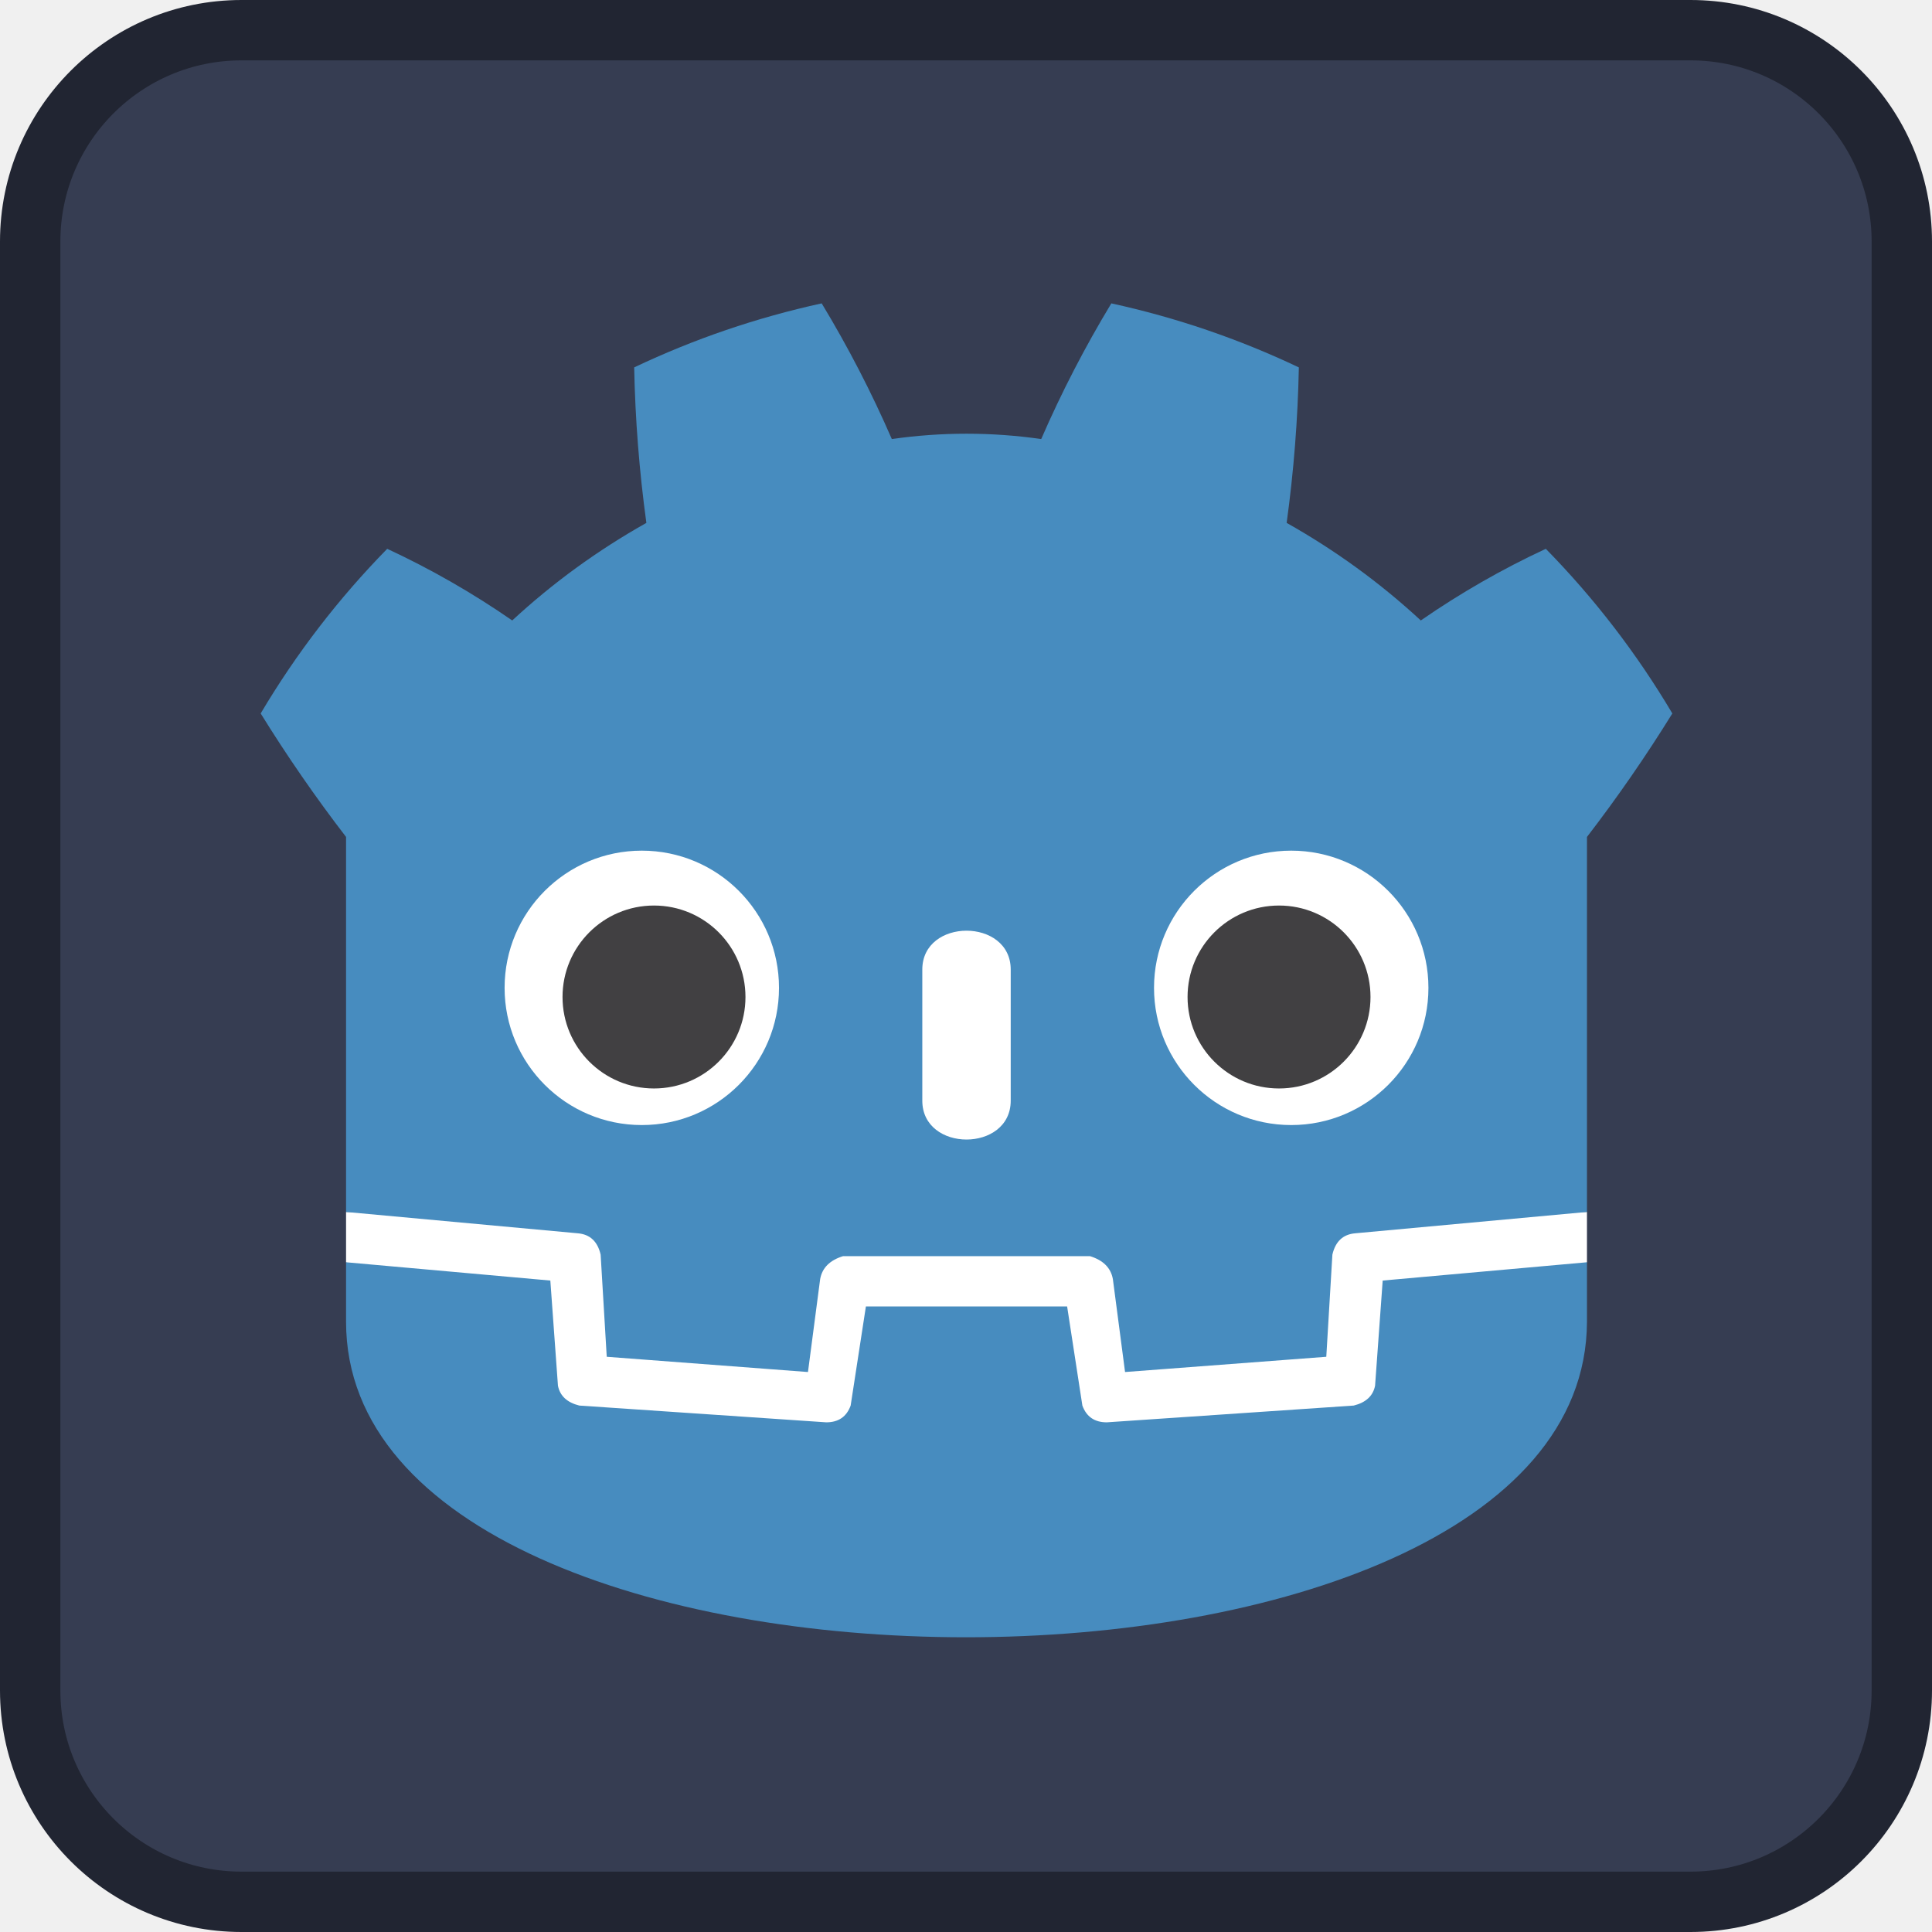
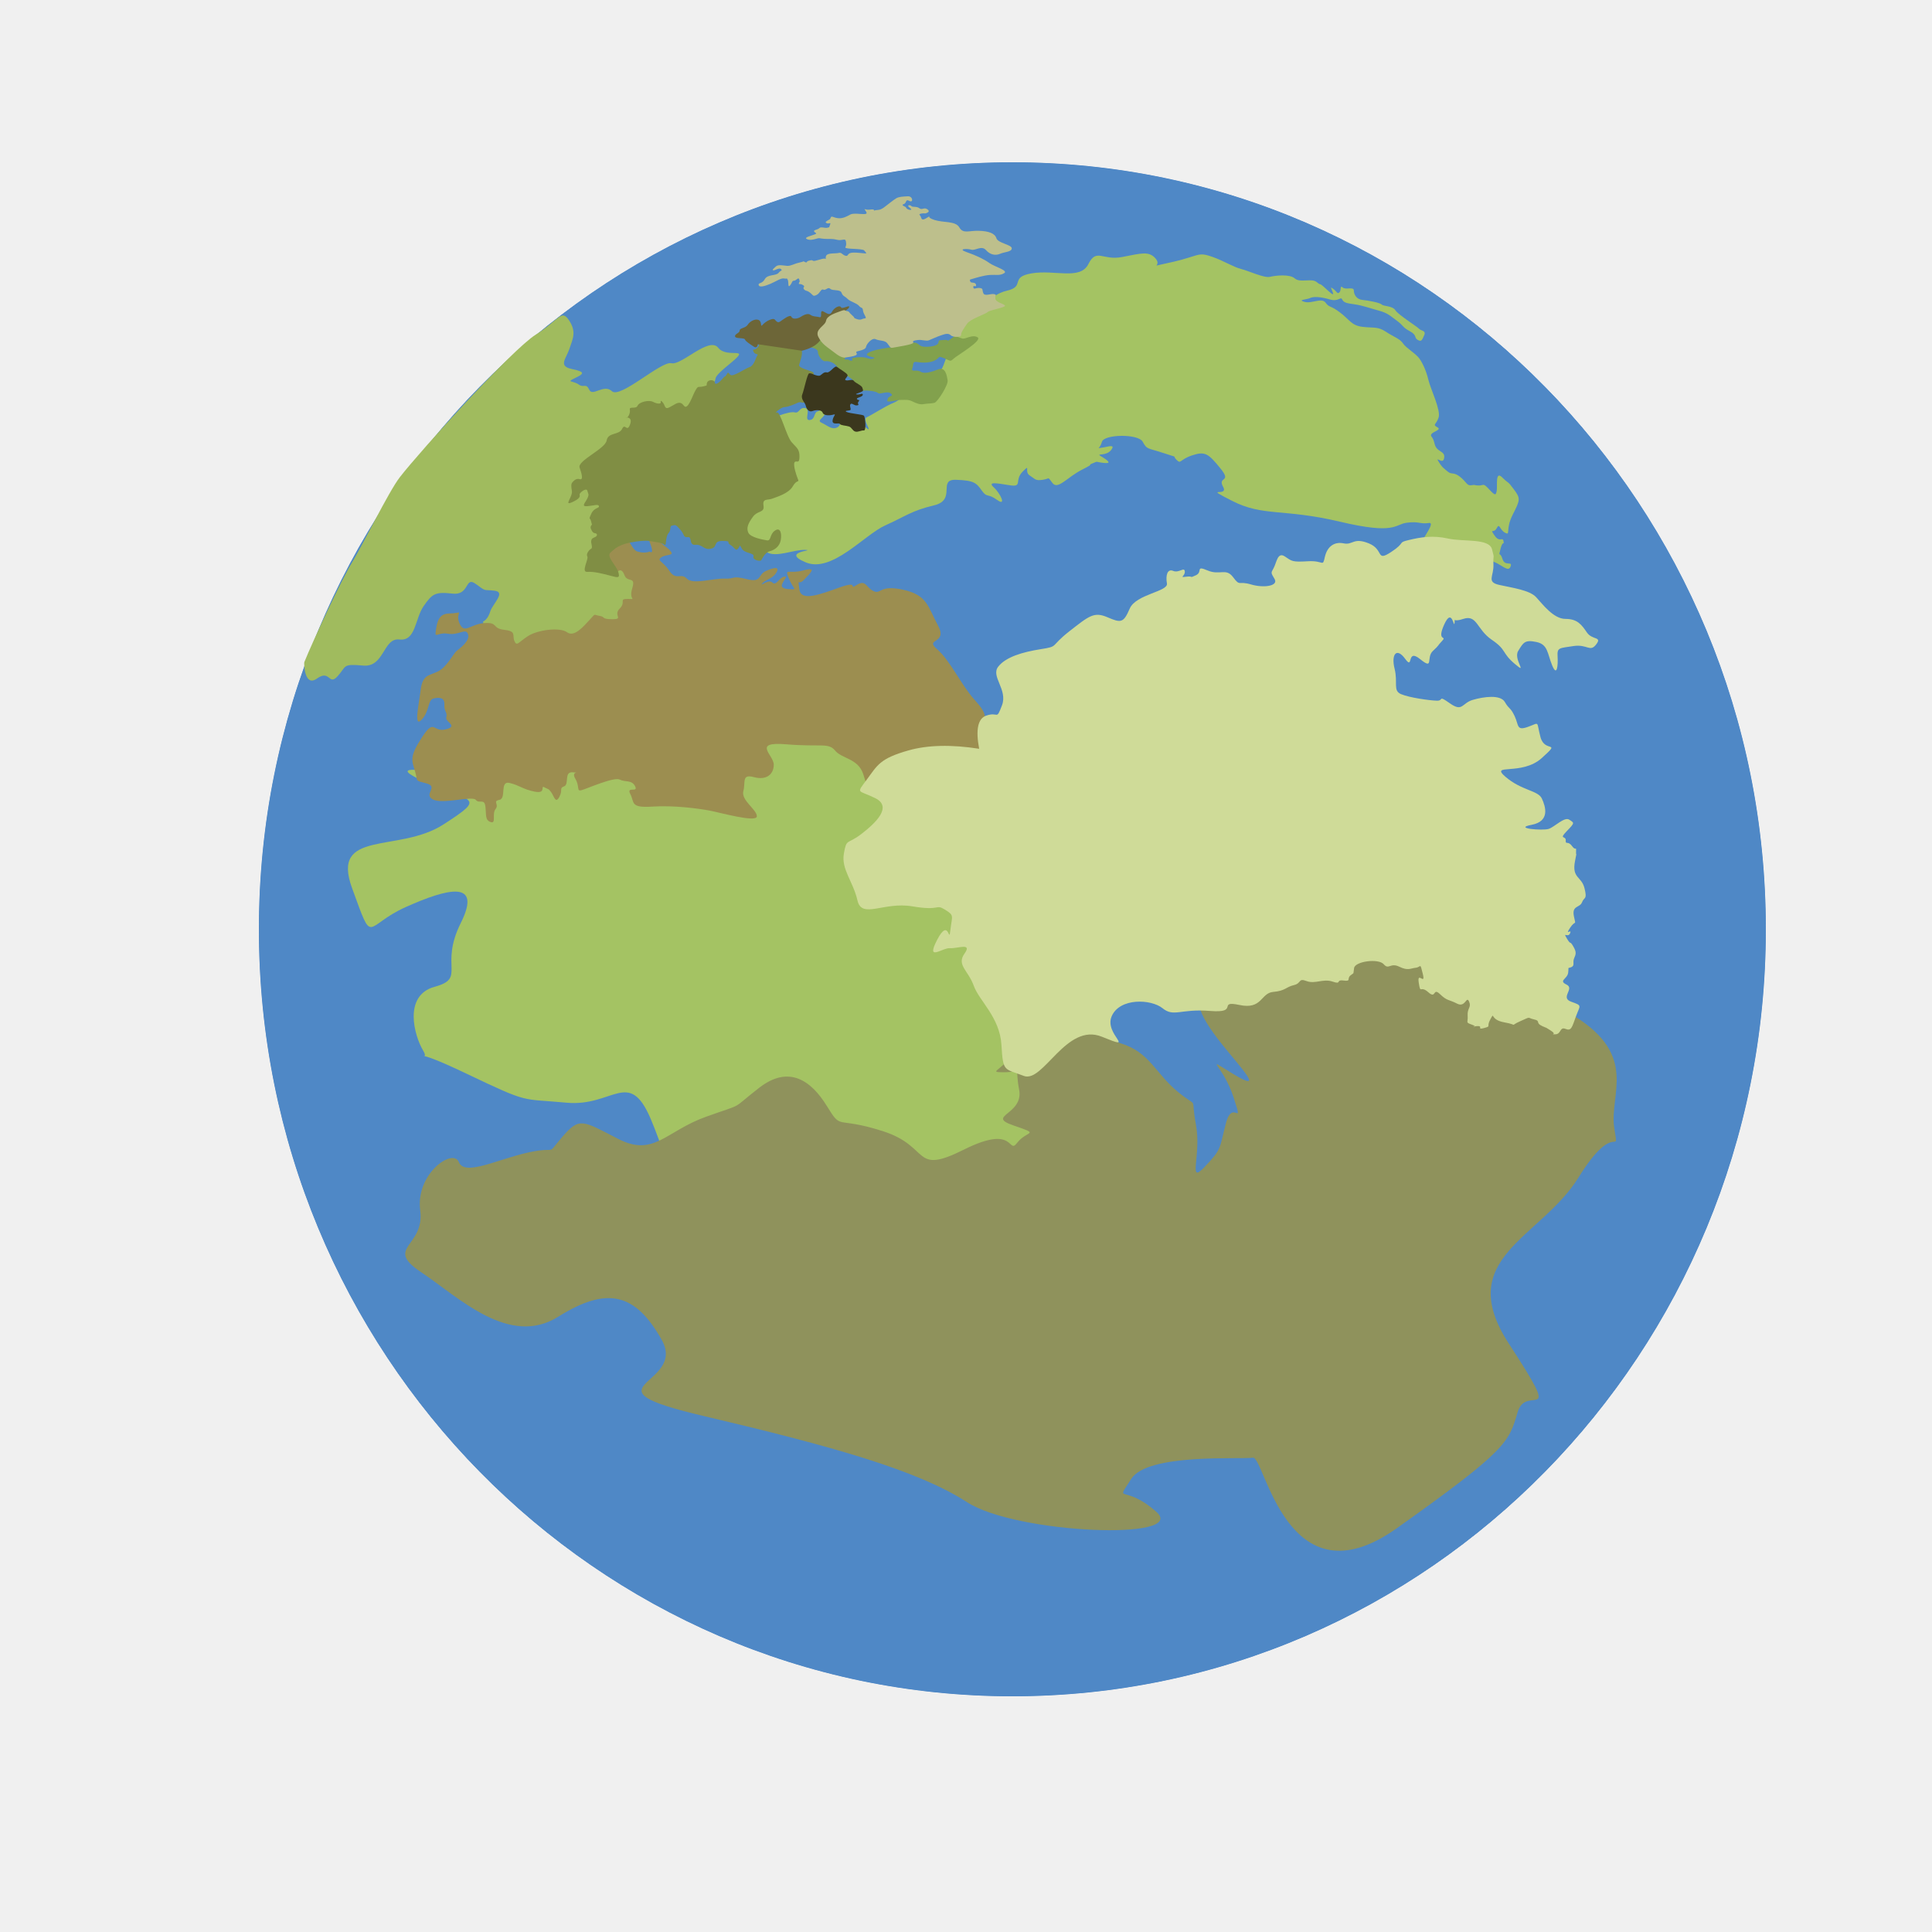
- <svg xmlns="http://www.w3.org/2000/svg" height="128" width="128">
-   <rect x="2" y="2" width="124" height="124" rx="14" fill="#363d52" stroke="#212532" stroke-width="4" />
-   <g transform="scale(.101) translate(122 122)">
-     <g fill="#fff">
-       <path d="M105 673v33q407 354 814 0v-33z" />
-       <path d="m105 673 152 14q12 1 15 14l4 67 132 10 8-61q2-11 15-15h162q13 4 15 15l8 61 132-10 4-67q3-13 15-14l152-14V427q30-39 56-81-35-59-83-108-43 20-82 47-40-37-88-64 7-51 8-102-59-28-123-42-26 43-46 89-49-7-98 0-20-46-46-89-64 14-123 42 1 51 8 102-48 27-88 64-39-27-82-47-48 49-83 108 26 42 56 81zm0 33v39c0 276 813 276 814 0v-39l-134 12-5 69q-2 10-14 13l-162 11q-12 0-16-11l-10-65H446l-10 65q-4 11-16 11l-162-11q-12-3-14-13l-5-69z" fill="#478cbf" />
-       <path d="M483 600c0 34 58 34 58 0v-86c0-34-58-34-58 0z" />
-       <circle cx="725" cy="526" r="90" />
-       <circle cx="299" cy="526" r="90" />
-     </g>
-     <g fill="#414042">
-       <circle cx="307" cy="532" r="60" />
-       <circle cx="717" cy="532" r="60" />
-     </g>
+ <svg xmlns="http://www.w3.org/2000/svg" style="isolation:isolate" viewBox="0 0 500 500" width="500pt" height="500pt">
+   <defs>
+     <clipPath id="_clipPath_llY8xUrpsi34q0jpvodsFnzolpsGwv7s">
+       <rect width="500" height="500" />
+     </clipPath>
+   </defs>
+   <g clip-path="url(#_clipPath_llY8xUrpsi34q0jpvodsFnzolpsGwv7s)">
+     <mask id="_mask_ADNDLEgg5o5MebSLaTzBAdtIi4qBfluF">
+       <ellipse vector-effect="non-scaling-stroke" cx="262" cy="240.5" rx="195" ry="198.5" fill="white" stroke="none" />
+     </mask>
+     <ellipse vector-effect="non-scaling-stroke" cx="262" cy="240.5" rx="195" ry="198.5" fill="rgb(79,136,198)" />
+     <ellipse vector-effect="non-scaling-stroke" cx="262" cy="240.5" rx="195" ry="198.5" fill="rgb(79,136,198)" mask="url(#_mask_ADNDLEgg5o5MebSLaTzBAdtIi4qBfluF)" stroke-width="18" stroke="none" stroke-linejoin="miter" stroke-linecap="square" stroke-miterlimit="3" />
+     <path d=" M 123 201.75 Q 97.125 196.5 109.5 202.125 C 121.875 207.75 126.375 205.875 114.75 213.375 C 103.125 220.875 85.5 214.5 91.125 229.875 C 96.75 245.25 94.125 239.625 105 234.75 C 115.875 229.875 124.875 227.625 119.25 238.875 C 113.625 250.125 120.75 253.125 112.5 255.375 C 104.25 257.625 107.25 268.125 109.5 271.875 C 111.75 275.625 104.25 270 120.75 277.875 C 137.25 285.75 134.625 284.25 146.625 285.375 C 158.625 286.5 162.75 276.375 168.375 289.5 C 174 302.625 172.875 311.625 195.75 300.375 C 218.625 289.125 215.25 304.875 243.375 303.375 C 271.5 301.875 285.75 333.375 285.375 305.625 C 285 277.875 282.75 281.625 274.125 247.125 C 265.5 212.625 259.875 197.25 241.5 184.5 C 223.125 171.75 183.75 166.875 156 173.25 Q 128.25 179.625 123 201.75 Z " fill="rgb(164,195,99)" />
+     <path d=" M 310.5 260.75 Q 311.25 264 316.25 270.25 C 321.25 276.5 327.5 283 319.25 278 C 311 273 316.5 275.5 319.25 284 C 322 292.5 319 284 317.25 290.75 C 315.5 297.5 316.25 297.25 311.75 302 C 307.25 306.75 311 299 309.5 291 C 308 283 310.5 287.25 304.75 282.5 C 299 277.75 297.5 272.25 290 270 C 282.5 267.75 277.25 253.75 273 262.75 C 268.75 271.75 266.25 263 263.5 270 C 260.75 277 254.75 277.5 259.75 277.5 C 264.75 277.5 262.5 275.5 263.75 282 C 265 288.5 255 288.75 262.25 291.25 C 269.5 293.75 265.75 292.5 263.25 295.75 C 260.75 299 263 290.75 249.5 297.5 C 236 304.25 241 296.75 228.5 292.75 C 216 288.75 218 292.75 214 286.25 C 210 279.75 204.25 275.5 196.5 281.5 C 188.75 287.5 193.25 285.25 182.75 289 C 172.25 292.75 169.25 299.5 160 294.75 C 150.75 290 150 289 145.5 294.25 C 141 299.5 144.75 296.5 136.75 298.25 C 128.75 300 120.25 304.5 118.75 300.75 C 117.25 297 107.5 303.75 108.75 313.25 C 110 322.75 99.25 322.75 109 329.25 C 118.75 335.75 131.75 348.75 144.5 340.75 C 157.25 332.75 164.5 334.75 171.25 346.75 C 178 358.75 149.25 358.75 182.25 366.5 C 215.25 374.25 237.5 380.5 250.25 388.75 C 263 397 307.75 398.75 299.25 391.25 C 290.75 383.75 288.5 389.5 292.75 382.75 C 297 376 321.25 377.75 324.25 377.25 C 327.25 376.75 333 415.75 361.5 395.5 C 390 375.25 390.5 373.25 392.75 365.5 C 395 357.75 405 370 390.5 347.75 C 376 325.5 398.75 320.5 408.5 304.75 C 418.25 289 419 300.25 417.75 291.75 C 416.5 283.25 424 273.25 407.5 263 C 391 252.75 401 243.25 380.25 234 C 359.5 224.75 339 216.25 315 228.75 Q 291 241.25 310.5 260.75 Z " fill="rgb(143,146,92)" />
+     <path d=" M 125 160.875 Q 126.25 160.25 126.875 158.25 C 127.5 156.25 131 153.25 128 152.875 C 125 152.5 126 153.25 123.125 151.125 C 120.25 149 121.625 154.125 117.125 153.625 C 112.625 153.125 111.875 153.625 109.625 156.875 C 107.375 160.125 107.625 166 103.375 165.5 C 99.125 165 99.5 172.75 94 172.25 C 88.5 171.75 89.75 172.375 87.375 175 C 85 177.625 85.5 173.125 82 175.625 C 78.781 177.924 78.635 171.66 78.75 171.375 C 81.125 165.5 88.5 149.797 91.125 145.547 C 93.75 141.297 100.547 127.266 103.5 123.469 C 108.988 116.413 132.625 90.375 138.625 86.625 C 144.625 82.875 145.25 79.875 147.25 82.875 C 149.25 85.875 148.25 87.625 147.375 90.25 C 146.5 92.875 144.375 94.75 148 95.5 C 151.625 96.25 151.125 96.75 148.75 97.875 C 146.375 99 148.375 98.5 149.75 99.5 C 151.125 100.5 151.625 99 152.5 100.875 C 153.375 102.75 156.25 99.25 158.375 101.25 C 160.5 103.25 171.125 93.375 173.75 94 C 176.375 94.625 183.5 87 185.875 90 C 188.25 93 194.875 89.25 188.75 94.25 C 182.625 99.25 187.125 97.125 183.375 100.375 C 179.625 103.625 182.5 118.75 172.25 114.5 C 162 110.25 159.75 117 156.75 123.625 C 153.75 130.25 161.875 126.75 161.625 134.625 C 161.375 142.5 156.375 138.875 162 143.5 Q 167.625 148.125 171.25 155 L 160.125 171 L 128.25 175.125 L 125 160.875 Z " fill="rgb(160,187,94)" />
+     <path d=" M 201.516 107.578 Q 204.609 106.453 205.734 106.734 C 206.859 107.016 206.859 105.328 208.406 105.609 C 209.953 105.891 207.984 108.844 209.531 108.703 C 211.078 108.563 210.516 106.734 211.641 106.453 C 212.766 106.172 213.75 104.203 213.75 106.172 C 213.75 108.141 211.078 108.703 212.625 109.406 C 214.172 110.109 215.156 111.234 216.563 110.672 C 217.969 110.109 216.984 108.141 219.656 108.984 C 222.328 109.828 222.609 109.547 224.297 110.813 C 225.984 112.078 223.031 108.563 224.297 108 C 225.563 107.438 229.219 105.047 231.328 104.203 C 233.438 103.359 233.016 102.094 234.703 103.078 C 236.391 104.063 240.891 100.406 243.281 100.125 C 245.672 99.844 242.438 97.453 243.703 95.484 C 244.969 93.516 246.516 85.219 250.172 83.109 C 253.828 81 255.656 76.359 260.578 75.234 C 265.5 74.109 261.141 71.719 267.047 70.734 C 272.953 69.75 279.563 72.563 281.672 68.344 C 283.781 64.125 285.328 67.5 290.391 66.516 C 295.453 65.531 297.281 64.969 298.969 66.797 C 300.656 68.625 297.984 69.047 300.375 68.484 C 302.766 67.922 304.594 67.641 307.688 66.656 C 310.781 65.672 311.063 65.531 313.875 66.516 C 316.688 67.5 319.219 69.117 321.188 69.609 C 323.156 70.102 327.164 72 328.641 71.648 C 330.117 71.297 333.773 70.875 335.109 72.07 C 336.445 73.266 339.469 71.93 340.734 72.984 C 342 74.039 341.227 72.984 342.703 74.32 C 344.18 75.656 345.305 76.781 344.953 75.727 C 344.602 74.672 344.039 74.039 345.023 74.742 C 346.008 75.445 346.078 76.219 346.641 75.656 C 347.203 75.094 346.711 73.688 347.484 74.391 C 348.258 75.094 350.367 74.109 350.367 75.164 C 350.367 76.219 351.07 77.484 352.617 77.625 C 354.164 77.766 357.117 78.328 357.609 78.82 C 358.102 79.313 360.352 79.102 361.125 80.297 C 361.898 81.492 366.75 84.516 367.242 85.078 C 367.734 85.641 369.141 85.5 368.578 86.766 C 368.016 88.031 367.875 88.523 366.891 87.961 C 365.906 87.398 366.82 86.766 364.852 85.711 C 362.883 84.656 363.305 84.305 361.477 82.969 C 359.648 81.633 359.086 81 356.766 80.367 C 354.445 79.734 352.547 79.031 350.508 78.75 C 348.469 78.469 347.766 78.328 347.344 77.484 C 346.922 76.641 346.43 78.188 344.109 77.484 C 341.789 76.781 339.891 76.711 339.047 77.133 C 338.203 77.555 335.672 77.555 337.57 78.117 C 339.469 78.68 342 76.922 343.055 78.328 C 344.109 79.734 344.18 78.891 346.781 80.859 C 349.383 82.828 349.734 84.234 352.617 84.586 C 355.5 84.938 356.555 84.445 358.664 85.852 C 360.773 87.258 362.25 87.609 363.094 88.875 C 363.938 90.141 366.539 91.547 367.453 92.953 C 368.367 94.359 369.141 96.117 369.703 98.438 C 370.266 100.758 372.938 106.172 372.305 108.07 C 371.672 109.969 370.617 109.828 372.023 110.602 C 373.43 111.375 369.563 111.867 370.477 112.992 C 371.391 114.117 371.039 115.242 371.953 116.156 C 372.867 117.07 374.063 117.07 373.711 118.688 C 373.359 120.305 371.32 117.844 372.305 119.461 C 373.289 121.078 373.711 121.219 374.695 122.063 C 375.68 122.906 376.172 122.063 377.859 123.398 C 379.547 124.734 379.617 125.789 380.813 125.578 C 382.008 125.367 381.375 125.648 382.711 125.648 C 384.047 125.648 383.766 124.875 385.383 126.633 C 387 128.391 387.141 128.18 387.352 126.984 C 387.563 125.789 386.93 121.711 388.758 123.539 C 390.586 125.367 390.023 124.242 391.781 126.633 C 393.539 129.023 393.469 129.305 391.5 133.172 C 389.531 137.039 391.008 138.656 389.531 137.883 C 388.055 137.109 388.125 135.211 387.352 136.688 C 386.578 138.164 385.453 136.617 386.789 138.586 C 388.125 140.555 388.898 138.797 389.109 140.063 C 389.32 141.328 388.969 139.57 388.336 142.031 C 387.703 144.492 388.195 142.523 388.828 144.633 C 389.461 146.742 391.5 145.055 390.938 146.602 C 390.375 148.148 388.828 146.32 386.789 145.477 C 384.75 144.633 383.273 143.578 382.008 143.367 C 380.742 143.156 382.711 142.734 378.352 141.188 C 373.992 139.641 370.898 141.961 372.094 142.313 C 373.289 142.664 374.766 144.07 375.469 143.578 C 376.172 143.086 373.43 143.438 371.813 143.578 C 370.195 143.719 368.227 142.945 367.313 142.172 C 366.398 141.398 372.023 135 369.773 135.352 C 367.523 135.703 367.313 134.859 364.078 135.281 C 360.844 135.703 361.266 138.445 346.711 135 C 332.156 131.555 326.953 133.734 318.938 129.656 C 310.922 125.578 318.094 128.813 316.547 126 C 315 123.188 318.938 125.016 315.844 121.219 C 312.75 117.422 311.906 116.719 308.531 117.844 C 305.156 118.969 305.719 120.234 304.453 118.969 C 303.188 117.703 305.438 118.688 301.219 117.281 C 297 115.875 296.859 116.438 295.734 114.328 C 294.609 112.219 285.75 112.359 285.188 114.328 C 284.625 116.297 283.641 116.016 285.047 115.875 C 286.453 115.734 288.844 114.75 287.578 116.438 C 286.313 118.125 283.641 117.281 284.766 117.984 Q 288.422 120.094 285.75 119.813 C 283.078 119.531 284.484 119.25 282.656 119.953 C 280.828 120.656 284.063 119.531 280.125 121.5 C 276.188 123.469 273.797 126.844 272.391 125.016 C 270.984 123.188 271.828 123.891 269.859 124.172 C 267.891 124.453 268.031 124.031 266.484 123.047 C 264.938 122.063 266.906 119.813 264.656 122.063 C 262.406 124.313 264.797 126.141 261.281 125.578 C 257.766 125.016 255.516 124.594 257.203 126.141 C 258.891 127.688 260.578 131.203 258.047 129.375 C 255.516 127.547 255.516 128.953 254.109 126.984 C 252.703 125.016 252.141 124.313 247.359 124.172 C 242.578 124.031 247.641 129.375 241.734 130.781 C 235.828 132.188 234.422 133.594 229.078 135.984 C 223.734 138.375 215.297 148.359 208.547 145.547 C 201.797 142.734 211.359 142.453 208.406 142.313 C 205.453 142.172 200.813 144.422 198.422 142.875 C 196.031 141.328 185.906 141.188 190.828 133.734 C 195.75 126.281 195.188 108.844 198.281 108 Q 201.375 107.156 201.516 107.578 Z " fill="rgb(164,195,99)" />
+     <path d=" M 159.75 148 Q 160.875 146.875 161.625 148.875 C 162.375 150.875 164.625 149 163.625 152.25 C 162.625 155.5 165 155 162.5 155 C 160 155 162.125 155.75 160.375 157.5 C 158.625 159.25 161.5 160.25 158.5 160.25 C 155.5 160.25 156.75 159.625 155.125 159.375 C 153.5 159.125 154.25 158.625 152.625 160.375 C 151 162.125 148.625 165 146.75 163.625 C 144.875 162.25 139.125 163 136.625 164.625 C 134.125 166.25 133.75 167.375 133.125 165.875 C 132.5 164.375 133.75 163.375 130.5 163 C 127.25 162.625 129 161 125.375 161.25 C 121.75 161.5 120.25 164.125 119 161.5 C 117.75 158.875 119.875 158.25 118 158.625 C 116.125 159 113.75 158 113 162 C 112.25 166 112.875 163.5 115.875 164 C 118.875 164.5 120.5 162.375 121.125 164.125 C 121.75 165.875 118.875 167.875 118.125 168.5 C 117.375 169.125 115.625 172.625 113.375 173.75 C 111.125 174.875 109.375 174.5 108.875 178.5 C 108.375 182.5 107 188.5 109.125 186.25 C 111.25 184 110.625 181.125 112.25 180.75 C 113.875 180.375 115.125 180.625 115 182.375 C 114.875 184.125 115.875 184.375 115.5 185.625 C 115.125 186.875 118.75 187.875 115.375 188.75 C 112 189.625 112.5 185.75 109.25 190.75 C 106 195.75 106.5 196.625 107.375 199.5 C 108.25 202.375 107.125 201.875 110.375 202.75 C 113.625 203.625 109.5 205.5 112 206.875 C 114.5 208.25 122.25 205.875 123.125 207 C 124 208.125 125.375 206.5 125.625 208.75 C 125.875 211 125.5 212.25 127 212.75 C 128.5 213.25 127.25 210.625 128.25 209.375 C 129.25 208.125 127.375 207.375 129.25 207 C 131.125 206.625 129.25 202 131.875 202.625 C 134.5 203.25 135.25 204.25 138.375 204.875 C 141.5 205.5 139.75 203.125 140.875 203.75 C 142 204.375 141.875 204 142.625 205 C 143.375 206 143.75 208.125 144.75 206.25 C 145.75 204.375 144.625 204 146 203.5 C 147.375 203 145.875 199.625 148.25 199.875 C 150.625 200.125 147.625 199.375 148.875 201.5 C 150.125 203.625 149.125 204.875 150.5 204.5 C 151.875 204.125 158.875 201 160.375 201.75 C 161.875 202.5 163.5 201.75 164.375 203.5 C 165.25 205.25 162 203.375 163.125 205.5 C 164.25 207.625 163 209.125 168.75 208.75 C 174.5 208.375 180.75 209.25 183.5 209.75 C 186.25 210.25 195.875 213 195.875 211.25 C 195.875 209.5 191.75 207.125 192.375 204.75 C 193 202.375 191.875 200.25 195.125 201.125 C 198.375 202 200.25 200.375 200.25 197.875 C 200.25 195.375 194.5 191.875 203.5 192.625 C 212.5 193.375 214.375 192.125 216.125 194.25 C 217.875 196.375 222 196.25 223.375 200.25 C 224.75 204.25 223.625 203.625 227.375 203.625 C 231.125 203.625 232.375 200.375 236.875 202.375 C 241.375 204.375 247.75 202.5 248.875 200 C 250 197.5 252.75 198.75 253.625 196.625 C 254.5 194.5 253.25 191.75 254.25 188.625 C 255.25 185.5 255.5 184.75 252.125 181 C 248.75 177.25 245.875 170.875 242.5 168 C 239.125 165.125 245.375 166.75 242.75 161.875 C 240.125 157 240 154 233.75 152.625 C 227.5 151.25 228.125 153.875 226.125 153 C 224.125 152.125 224.125 149.875 221.75 151.375 C 219.375 152.875 222.625 150.125 217.375 152 C 212.125 153.875 207.25 155.75 206.875 152.5 C 206.5 149.25 206.5 151.75 208.125 150 C 209.75 148.25 211.625 146.625 207.875 147.625 C 204.125 148.625 203 146.875 204.125 149.625 C 205.25 152.375 206.25 152.5 205 152.5 C 203.75 152.5 202 152.375 202.375 151.25 C 202.75 150.125 204.125 149 202.875 149.25 C 201.625 149.5 200.875 151.75 199.875 150.75 C 198.875 149.75 196.5 152 197.25 151 C 198 150 199.875 149.875 200.875 148.25 C 201.875 146.625 200.5 146.75 198.25 147.75 C 196 148.75 197.25 150.875 193.25 149.875 C 189.25 148.875 190.375 149.875 187.5 149.75 C 184.625 149.625 179.25 151.375 177.75 149.75 C 176.25 148.125 175 150.375 173.25 147.75 C 171.5 145.125 169.875 145.125 171.125 144.25 C 172.375 143.375 174.5 143.875 173.625 142.75 C 172.75 141.625 172.125 141.5 171.375 140.75 C 170.625 140 167.625 139 168.125 140.25 C 168.625 141.5 169.25 143.5 168.125 142.75 Q 166.75 143.25 165 142.75 C 163.25 142.25 162.75 138.25 160.625 139 C 158.5 139.75 157.5 141.25 157 143 C 156.5 144.75 156.375 145.875 158 146.875 Q 159.625 147.875 159.75 148 Z " fill="rgb(156,142,80)" />
+     <path d=" M 209.988 89.93 Q 211.711 90.316 211.676 91.125 C 211.641 91.934 212.801 93.586 213.574 93.48 C 214.348 93.375 215.895 93.691 216.773 95.063 C 217.652 96.434 219.902 97.559 220.641 98.262 C 221.379 98.965 222.609 101.25 223.5 101.109 C 224.391 100.969 226.781 101.25 227.25 101.719 C 227.719 102.188 229.594 101.063 230.531 101.813 C 231.469 102.563 230.016 102.422 229.781 103.125 C 229.547 103.828 229.313 104.063 230.953 103.828 C 232.594 103.594 232.031 103.5 233.203 103.5 C 234.375 103.5 235.031 103.359 236.109 103.875 C 237.188 104.391 238.078 104.766 239.063 104.578 C 240.047 104.391 240.984 104.484 241.828 104.25 C 242.672 104.016 245.438 99.609 245.25 98.438 C 245.063 97.266 244.688 94.875 242.859 95.578 C 241.031 96.281 239.25 96.844 238.219 96.188 C 237.188 95.531 235.688 96.422 236.109 95.297 C 236.531 94.172 236.016 93.469 237.422 93.703 C 238.828 93.938 240.844 93.938 242.109 93.188 C 243.375 92.438 242.625 92.016 244.359 92.719 C 246.094 93.422 245.859 93.656 246.797 92.813 C 247.734 91.969 254.391 88.078 252.984 87.281 C 251.578 86.484 249.844 87.844 249.047 87.609 C 248.25 87.375 248.344 87.375 247.781 87.141 C 247.219 86.906 247.031 86.953 246 87.75 C 244.969 88.547 245.578 87.797 244.219 87.984 C 242.859 88.172 243.094 87.797 242.813 88.781 C 242.531 89.766 239.25 89.953 238.406 89.578 C 237.563 89.203 237.469 88.406 235.734 88.734 C 234 89.063 232.406 89.625 229.172 90.094 C 225.938 90.563 223.875 91.406 224.438 91.922 C 225 92.438 227.109 92.484 225.984 92.813 C 224.859 93.141 224.578 92.484 223.031 92.438 C 221.484 92.391 220.125 92.672 220.547 92.953 C 220.969 93.234 220.219 93.516 219.75 93.188 C 219.281 92.859 219.328 93.188 218.719 93 C 218.109 92.813 219.75 92.25 218.813 91.172 C 217.875 90.094 216.234 90.375 216.469 89.109 C 216.703 87.844 216.375 88.359 214.594 87.563 Q 212.813 86.766 211.828 86.859 L 209.988 89.93 Z " fill="rgb(130,161,77)" />
+     <path d=" M 196 89 Q 196.813 89.156 196 90 C 195.188 90.844 194.602 90.102 195 91 C 195.398 91.898 196.391 91.469 196 92 C 195.609 92.531 195.133 94.656 194 95 C 192.867 95.344 189.633 97.672 189 97 C 188.367 96.328 188.477 96.195 188 97 C 187.523 97.805 187.883 96.93 187 98 C 186.117 99.07 185.078 99.773 185 99 C 184.922 98.227 183.328 98.156 183 99 C 182.672 99.844 183.367 99.664 182 100 C 180.633 100.336 180.773 99.695 180 101 C 179.227 102.305 178.008 106.359 177 105 C 175.992 103.641 175.102 104.391 174 105 C 172.898 105.609 172.367 106.008 172 105 C 171.633 103.992 170.789 103.375 171 104 C 171.211 104.625 170.094 104.57 169 104 C 167.906 103.43 165.398 104.039 165 105 C 164.602 105.961 162.805 105.055 163 106 C 163.195 106.945 162.422 108.422 162 108 Q 163.789 108.063 163 110 C 162.211 111.938 161.758 109.359 161 111 C 160.242 112.641 157.344 111.844 157 114 C 156.656 116.156 149.391 119.234 150 121 C 150.609 122.766 151.008 124.32 150 124 Q 148.992 123.68 148 125 Q 147.711 125.469 148 127 C 148.289 128.531 145.813 130.977 148 130 C 150.188 129.023 150.094 128.453 150 128 C 149.906 127.547 151.773 126.102 152 127 C 152.227 127.898 152.547 127.852 152 129 C 151.453 130.148 150.297 131.148 152 131 C 153.703 130.852 154.891 130.375 155 131 C 155.109 131.625 153.773 131.281 153 133 C 152.227 134.719 152.719 133.734 153 135 C 153.281 136.266 153.281 135.563 153 136 C 152.719 136.438 152.875 136.75 153 137 C 153.125 137.25 153.344 137.938 154 138 C 154.656 138.063 154.656 138.719 154 139 C 153.344 139.281 153.094 139.375 153 140 C 152.906 140.625 153.469 141.75 153 142 C 152.531 142.25 151.594 143.313 152 144 C 152.406 144.688 150.281 148.125 152 148 C 153.719 147.875 156 148.469 158 149 C 160 149.531 160.5 149.656 160 148 C 159.5 146.344 156.844 144.031 158 143 C 159.156 141.969 159.438 141.656 161 141 C 162.563 140.344 166.625 139.75 168 140 C 169.375 140.25 171.5 140.438 172 141 C 172.5 141.563 172.156 138.906 173 138 C 173.844 137.094 173.125 136.125 174 136 C 174.875 135.875 174.75 135.625 176 137 C 177.25 138.375 176.75 139.156 178 139 C 179.25 138.844 178.156 141.156 180 141 C 181.844 140.844 182.125 142.438 184 142 C 185.875 141.563 184.438 139.969 187 140 C 189.563 140.031 187.813 140.313 189 141 C 190.188 141.688 190.344 142.75 191 142 C 191.656 141.25 191.281 140.719 192 142 C 192.719 143.281 195.281 143.031 195 144 C 194.719 144.969 196.75 145.344 197 145 C 197.25 144.656 197.906 143 199.219 142.656 C 200.531 142.313 201.781 141.375 202.063 139.75 C 202.344 138.125 202 136.344 200.563 137.313 C 199.125 138.281 199.625 140.031 198.5 139.844 C 197.375 139.656 194.219 139.094 193.656 137.844 C 193.094 136.594 193.656 135.375 194.875 133.719 C 196.094 132.063 197.906 132.781 197.594 130.844 C 197.281 128.906 198.688 129.5 199.813 129.063 C 200.938 128.625 204.094 127.75 205.156 125.875 C 206.219 124 206.906 124.969 206.5 124 C 206.094 123.031 205.219 120.344 205.625 119.656 C 206.031 118.969 206.875 120.281 206.906 118.281 C 206.938 116.281 206.313 116.031 204.906 114.469 C 203.5 112.906 201.938 106.281 201.031 106.75 C 200.125 107.219 202.008 105.398 203.039 105.352 C 204.07 105.305 205.711 104.578 206.508 104.203 C 207.305 103.828 207.984 104.578 208.195 103.992 C 208.406 103.406 209.508 98.813 209.977 97.828 C 210.445 96.844 210.914 96.633 210.281 96.258 C 209.648 95.883 206.602 95.273 206.813 94.43 C 207.023 93.586 207.773 91.852 207.492 90.68 C 207.211 89.508 198.984 88.172 197.297 88.453 Q 195.609 88.734 196 89 Z " fill="rgb(128,142,68)" />
+     <path d=" M 196.137 89.086 Q 195.926 90.281 195.047 89.684 C 194.168 89.086 192.973 88.383 192.797 87.855 C 192.621 87.328 190.371 87.75 190.23 87.082 C 190.09 86.414 191.461 86.203 191.426 85.535 C 191.391 84.867 192.973 84.938 193.5 84.059 C 194.027 83.18 195.539 82.336 196.418 82.863 C 197.297 83.391 196.664 84.902 197.402 84.023 C 198.141 83.145 200.039 82.195 200.496 82.688 C 200.953 83.18 201.27 83.637 201.902 83.215 C 202.535 82.793 204.504 81.211 204.82 81.984 C 205.137 82.758 206.543 82.441 207.141 82.055 C 207.738 81.668 209.004 80.93 209.707 81.457 C 210.41 81.984 211.324 81.879 212.133 82.09 C 212.941 82.301 211.957 79.98 213.152 80.648 C 214.348 81.316 214.805 81.633 215.367 80.613 C 215.93 79.594 217.336 78.891 217.652 79.523 C 217.969 80.156 220.254 78.609 219.691 79.629 C 219.129 80.648 214.348 82.547 214.77 83.531 C 215.191 84.516 214.699 83.32 213.996 85.148 C 213.293 86.977 213.152 87.117 211.852 88.559 Q 210.551 90 207.527 90.773 L 196.137 89.086 Z " fill="rgb(109,102,56)" />
+     <path d=" M 210.406 96.844 Q 211.813 97.438 212.281 97.156 C 212.75 96.875 213.219 96.188 214 96.375 C 214.781 96.563 216.031 94.469 216.594 94.938 C 217.156 95.406 219.063 96.469 219.313 97 C 219.563 97.531 218.281 98.188 218.906 98.406 C 219.531 98.625 220.594 98 220.969 98.563 C 221.344 99.125 223.031 99.719 223.188 100.375 C 223.344 101.031 223.594 101.125 222.813 101.469 C 222.031 101.813 221.063 102 221.813 102.094 C 222.563 102.188 223.375 101.563 223.281 102.188 C 223.188 102.813 221.531 102.875 221.781 103.281 C 222.031 103.688 222.688 103.313 222.188 103.938 C 221.688 104.563 222.625 104.75 221.844 104.906 C 221.063 105.063 220.438 104.125 220.094 104.625 C 219.75 105.125 220.438 106 220 106.156 C 219.563 106.313 218.344 106.25 219.125 106.625 C 219.906 107 223.188 107.25 223.563 107.563 C 223.938 107.875 224.25 111.5 223.563 111.406 C 222.875 111.313 222.094 111.906 221.344 111.688 C 220.594 111.469 220.469 110.625 219.719 110.375 C 218.969 110.125 217.594 110.125 217.375 109.719 C 217.156 109.313 215.375 110.094 215.469 108.875 C 215.563 107.656 216.656 107.031 215.625 107.313 C 214.594 107.594 213.156 107.563 212.906 106.813 C 212.656 106.063 211.25 106 210.313 106.375 C 209.375 106.75 208.719 105.875 208.531 105 C 208.344 104.125 207.156 103.313 207.625 102.094 C 208.094 100.875 208.938 96.688 209.406 96.625 Q 209.875 96.563 210.406 96.844 Z " fill="rgb(59,55,29)" />
+     <path d=" M 218.953 92.496 Q 221.484 92.18 221.695 91.758 C 221.906 91.336 221.273 91.125 221.801 90.949 C 222.328 90.773 224.016 90.527 224.121 89.789 C 224.227 89.051 225.668 87.328 226.617 87.785 C 227.566 88.242 228.938 88.031 229.57 88.77 C 230.203 89.508 230.344 90.141 230.977 90 C 231.609 89.859 236.566 89.156 236.355 88.664 C 236.145 88.172 236.496 88.137 237.551 87.996 C 238.605 87.855 239.695 88.348 240.398 88.066 C 241.102 87.785 242.438 87.152 243.492 86.801 C 244.547 86.449 245.391 86.133 246.059 86.766 C 246.727 87.398 248.801 87.258 248.73 86.695 C 248.66 86.133 249.398 85.043 250.277 83.777 C 251.156 82.512 255.129 81.281 255.621 80.754 C 256.113 80.227 260.262 79.594 260.086 79.102 C 259.91 78.609 257.66 78.293 257.59 77.238 C 257.52 76.184 258.047 76.289 257.238 76.113 C 256.43 75.938 254.883 76.746 254.496 75.902 C 254.109 75.059 254.566 74.637 253.547 74.531 C 252.527 74.426 251.965 75.059 251.895 74.32 C 251.824 73.582 252.703 74.566 252.598 73.723 C 252.492 72.879 251.262 73.371 251.121 72.879 C 250.98 72.387 250.77 72.422 251.648 72.176 C 252.527 71.93 254.566 71.262 256.184 71.156 C 257.801 71.051 258.715 71.402 259.875 70.699 C 261.035 69.996 257.414 69.047 256.043 68.063 C 254.672 67.078 252.703 66.129 250.172 65.25 C 247.641 64.371 250.313 64.301 251.367 64.617 C 252.422 64.934 254.004 63.422 255.164 64.723 C 256.324 66.023 257.73 66.164 258.855 65.672 C 259.98 65.18 261.844 65.215 261.844 64.266 C 261.844 63.316 258.258 62.93 257.871 61.664 C 257.484 60.398 255.902 59.801 253.301 59.73 C 250.699 59.66 249.258 60.574 248.273 58.852 C 247.289 57.129 244.195 57.691 241.805 56.918 C 239.414 56.145 241.137 55.617 240.258 56.145 C 239.379 56.672 238.641 57.199 238.395 56.355 C 238.148 55.512 237.691 55.582 238.113 55.371 Q 238.535 55.16 239.52 55.23 Q 240.891 54.809 240.012 54.176 C 239.133 53.543 238.641 54.457 237.938 53.895 C 237.234 53.332 236.18 53.684 235.863 53.332 C 235.547 52.98 234.773 53.086 235.125 53.473 C 235.477 53.859 236.18 54.281 235.652 54.316 C 235.125 54.352 234.563 54 234.492 53.719 C 234.422 53.438 232.98 53.121 233.859 52.84 C 234.738 52.559 234.246 51.398 235.336 51.996 C 236.426 52.594 236.285 50.73 234.949 50.801 C 233.613 50.871 232.629 50.906 231.926 51.328 C 231.223 51.75 229.605 53.051 229.184 53.367 C 228.762 53.684 228.129 54.246 227.32 54.316 Q 226.512 54.387 226.195 54.492 Q 226.301 54.07 225.141 54.246 C 223.98 54.422 223.418 53.754 223.945 54.457 C 224.473 55.16 224.402 55.406 223.523 55.406 C 222.645 55.406 220.781 55.125 220.078 55.512 C 219.375 55.898 218.145 56.637 216.844 56.461 C 215.543 56.285 215.227 55.758 214.98 56.32 C 214.734 56.883 214.91 56.637 214.383 56.953 C 213.855 57.27 213.363 57.48 213.961 57.762 C 214.559 58.043 215.156 57.34 214.805 58.184 C 214.453 59.027 214.84 58.711 214.172 58.922 C 213.504 59.133 212.484 58.57 212.063 59.027 C 211.641 59.484 210.445 59.484 210.691 59.906 C 210.938 60.328 211.641 60.328 210.902 60.645 C 210.164 60.961 207.984 61.418 208.758 61.84 C 209.531 62.262 210.48 62.016 211.324 61.77 C 212.168 61.523 211.992 61.699 213.223 61.805 C 214.453 61.91 215.191 61.699 216.598 62.051 C 218.004 62.402 218.742 61.488 218.918 62.473 C 219.094 63.457 218.953 63.492 218.777 64.02 C 218.602 64.547 223.277 64.266 223.664 64.828 C 224.051 65.391 224.613 65.637 223.699 65.566 C 222.785 65.496 220.676 65.18 219.938 65.531 C 219.199 65.883 219.516 66.41 218.742 66.164 C 217.969 65.918 217.793 65.25 217.055 65.461 C 216.316 65.672 214.207 65.391 213.82 66.164 C 213.434 66.938 214.102 67.043 213.434 66.938 C 212.766 66.832 210.867 67.711 210.445 67.5 C 210.023 67.289 210.164 67.289 209.355 67.465 C 208.547 67.641 209.004 68.133 208.336 67.816 C 207.668 67.5 208.371 67.641 206.895 67.957 C 205.418 68.273 204.68 68.871 203.695 68.801 C 202.711 68.73 201.41 68.379 200.777 68.977 C 200.145 69.574 199.723 69.891 200.145 69.961 C 200.566 70.031 201.656 69.188 202.113 69.645 C 202.57 70.102 202.148 69.82 201.48 70.629 C 200.813 71.438 198.633 70.945 197.93 72.246 C 197.227 73.547 196.137 73.09 196.348 73.793 C 196.559 74.496 198.07 74.004 199.406 73.441 C 200.742 72.879 202.148 71.895 202.922 72.07 C 203.695 72.246 203.59 71.824 203.871 72.422 C 204.152 73.02 203.836 74.637 204.469 73.863 C 205.102 73.09 204.891 72.668 205.523 72.633 C 206.156 72.598 206.613 71.578 206.859 72.352 C 207.105 73.125 206.824 72.879 206.754 73.301 C 206.684 73.723 206.93 73.266 207.773 73.758 C 208.617 74.25 207.563 74.32 208.09 74.883 C 208.617 75.445 208.652 75.023 209.566 75.691 C 210.48 76.359 210.305 76.816 211.289 76.359 C 212.273 75.902 212.414 74.672 213.082 74.953 C 213.75 75.234 214.277 74.145 214.875 74.742 C 215.473 75.34 217.441 74.813 217.793 75.762 C 218.145 76.711 218.566 76.57 219.34 77.344 C 220.113 78.117 221.66 78.398 222.328 79.172 C 222.996 79.945 223.207 79.348 223.348 80.402 C 223.488 81.457 224.543 82.371 223.805 82.406 C 223.066 82.441 222.891 82.969 221.766 82.582 C 220.641 82.195 221.52 82.441 220.57 81.633 C 219.621 80.824 219.832 80.578 219.199 80.508 C 218.566 80.438 218.848 80.016 217.582 80.508 C 216.316 81 214.031 81.633 213.785 83.004 C 213.539 84.375 210.797 85.184 211.781 87.188 C 212.766 89.191 214.207 89.859 216.07 91.336 Q 217.934 92.813 218.953 92.496 Z " fill="rgb(189,191,140)" />
+     <path d=" M 253.406 193.781 Q 252 186.328 255.234 185.203 C 258.469 184.078 257.766 186.609 259.313 182.531 C 260.859 178.453 256.359 175.078 258.328 172.547 C 260.297 170.016 264.625 168.75 269.375 168 C 274.125 167.25 271.625 167.375 276.75 163.375 C 281.875 159.375 283.125 158.25 286.625 159.75 C 290.125 161.25 290.75 161.25 292.375 157.5 C 294 153.75 302.375 153.125 302 151 C 301.625 148.875 302.125 147.125 303.625 147.75 C 305.125 148.375 306.5 146.625 306.625 147.875 C 306.75 149.125 305 149.5 307 149.25 C 309 149 307.625 149.75 309.5 148.875 C 311.375 148 309.25 146.25 312.5 147.625 C 315.75 149 317.25 146.875 319.125 149.375 C 321 151.875 320.375 150.25 323.75 151.25 C 327.125 152.25 330.875 151.625 329.875 149.875 C 328.875 148.125 328.875 148.375 329.625 147 C 330.375 145.625 330.625 142.75 332.5 144 C 334.375 145.25 334.375 145.5 338.5 145.25 C 342.625 145 342.25 146.875 342.875 144.125 C 343.5 141.375 345.375 140.125 347.75 140.625 C 350.125 141.125 350.25 139 354.25 140.625 C 358.25 142.25 356 145.5 360 142.875 C 364 140.25 361.5 140.5 364.625 139.75 C 367.75 139 370.875 138.5 374.75 139.375 C 378.625 140.25 385.375 139.25 386.125 142.125 C 386.875 145 386.375 143.125 386.5 146.125 C 386.625 149.125 384.625 150.625 388 151.375 C 391.375 152.125 395.859 152.719 397.547 154.547 C 399.234 156.375 402.047 160.172 405.141 160.172 C 408.234 160.172 409.289 161.648 410.695 163.688 C 412.102 165.727 414.703 164.672 413.086 166.781 C 411.469 168.891 410.836 166.641 407.18 167.203 C 403.523 167.766 402.961 167.555 403.102 169.875 C 403.242 172.195 402.961 175.289 401.695 172.195 C 400.43 169.102 400.641 166.781 397.617 166.148 C 394.594 165.516 394.242 166.289 392.906 168.469 C 391.57 170.648 395.578 174.797 392.063 171.844 C 388.547 168.891 390.023 168.258 386.086 165.586 C 382.148 162.914 382.289 158.977 378.703 160.172 C 375.117 161.367 376.664 159.047 376.453 161.086 C 376.242 163.125 375.891 156.938 373.781 161.578 C 371.672 166.219 374.625 164.391 373.219 165.867 C 371.813 167.344 372.656 166.781 370.828 168.469 C 369 170.156 371.18 173.531 367.523 170.578 C 363.867 167.625 365.906 173.602 363.656 170.508 C 361.406 167.414 360 169.383 360.914 173.039 C 361.828 176.695 360.422 178.734 362.602 179.648 C 364.781 180.563 369.844 181.266 371.813 181.336 C 373.781 181.406 371.953 179.719 375.258 182.039 C 378.563 184.359 378.281 181.969 381.164 181.125 C 384.047 180.281 388.336 179.719 389.461 181.688 C 390.586 183.656 390.867 182.953 391.992 185.344 C 393.117 187.734 392.414 189.211 395.508 188.086 C 398.602 186.961 397.547 186.539 398.672 190.758 C 399.797 194.977 404.227 191.461 399.023 196.172 C 393.82 200.883 385.453 197.438 389.602 201.023 C 393.75 204.609 398.039 204.539 399.023 206.648 C 400.008 208.758 401.203 212.555 396.352 213.469 C 391.5 214.383 399.234 215.016 400.781 214.523 C 402.328 214.031 404.859 211.289 406.125 212.133 C 407.391 212.977 407.672 212.836 405.492 215.086 C 403.313 217.336 405.281 216.211 405.211 217.477 C 405.141 218.742 405.773 217.477 406.828 218.953 C 407.883 220.43 407.953 218.742 407.883 220.57 C 407.813 222.398 408.445 218.461 407.602 222.891 C 406.758 227.32 409.289 226.758 410.063 229.852 C 410.836 232.945 409.992 232.031 409.43 233.508 C 408.867 234.984 406.758 234.281 407.32 237.094 C 407.883 239.906 407.813 237.867 406.336 240.117 C 404.859 242.367 406.898 240.188 406.336 241.523 C 405.773 242.859 404.367 240.961 405.492 242.859 C 406.617 244.758 406.195 243.281 407.109 244.828 C 408.023 246.375 407.883 246.867 407.391 247.992 C 406.898 249.117 407.672 249.891 406.617 250.313 C 405.563 250.734 406.055 250.031 405.844 251.719 C 405.633 253.406 403.242 253.758 405.422 254.813 C 407.602 255.867 403.664 258.188 406.617 259.242 C 409.57 260.297 408.938 260.086 407.883 262.969 C 406.828 265.852 406.688 266.906 405.141 266.273 C 403.594 265.641 404.086 267.75 402.398 267.68 C 400.711 267.609 403.383 267.961 401.203 266.625 C 399.023 265.289 401.133 266.484 399.164 265.57 C 397.195 264.656 398.883 264.234 396.984 263.813 C 395.086 263.391 396.422 262.969 393.398 264.305 C 390.375 265.641 393.258 265.289 389.32 264.586 C 385.383 263.883 386.93 261.633 385.734 263.742 C 384.539 265.852 386.086 265.5 384.047 266.063 C 382.008 266.625 384.117 265.359 382.078 265.57 C 380.039 265.781 382.922 265.922 381.023 265.219 C 379.125 264.516 379.969 264.797 379.828 262.828 C 379.688 260.859 380.883 260.719 380.18 259.172 C 379.477 257.625 379.266 260.859 377.086 259.734 C 374.906 258.609 374.555 259.102 372.656 257.273 C 370.758 255.445 371.742 258.68 369.633 256.781 C 367.523 254.883 367.664 257.484 367.172 254.32 C 366.68 251.156 369 255.234 368.227 252.07 C 367.453 248.906 367.805 250.313 366.398 250.453 C 364.992 250.594 364.43 251.297 362.109 250.172 C 359.789 249.047 359.438 251.086 358.102 249.539 C 356.766 247.992 350.719 248.766 350.438 250.523 C 350.156 252.281 350.578 251.578 349.523 252.422 C 348.469 253.266 349.805 254.039 347.695 253.758 C 345.586 253.477 347.344 254.883 344.883 254.039 C 342.422 253.195 340.383 254.742 338.133 253.898 C 335.883 253.055 336.938 254.461 334.828 254.953 C 332.719 255.445 332.719 256.43 329.484 256.711 C 326.25 256.992 326.672 261.352 320.766 260.086 C 314.859 258.82 320.906 262.266 313.172 261.633 C 305.438 261 303.82 263.32 300.867 260.93 C 297.914 258.539 289.828 258.188 287.719 262.969 C 285.609 267.75 294.469 272.109 285.188 268.313 C 275.906 264.516 270 280.406 264.938 278.438 C 259.875 276.469 259.594 277.594 259.172 270.422 C 258.75 263.25 253.406 259.031 252 255.094 C 250.594 251.156 247.5 249.75 249.609 246.797 C 251.719 243.844 247.781 245.531 245.813 245.391 C 243.844 245.25 239.484 249.047 242.578 243.141 C 245.672 237.234 245.531 244.547 245.953 240.75 C 246.375 236.953 247.078 236.953 244.547 235.406 C 242.016 233.859 243.563 235.828 236.109 234.563 C 228.656 233.297 223.031 237.938 221.906 233.016 C 220.781 228.094 217.688 225 218.391 220.922 C 219.094 216.844 219.234 218.672 222.891 215.859 C 226.547 213.047 231.047 208.828 226.547 206.578 C 222.047 204.328 221.484 205.594 224.297 201.797 C 227.109 198 227.672 196.313 235.125 194.203 Q 242.578 192.094 253.406 193.781 Z " fill="rgb(207,219,152)" />
  </g>
</svg>
